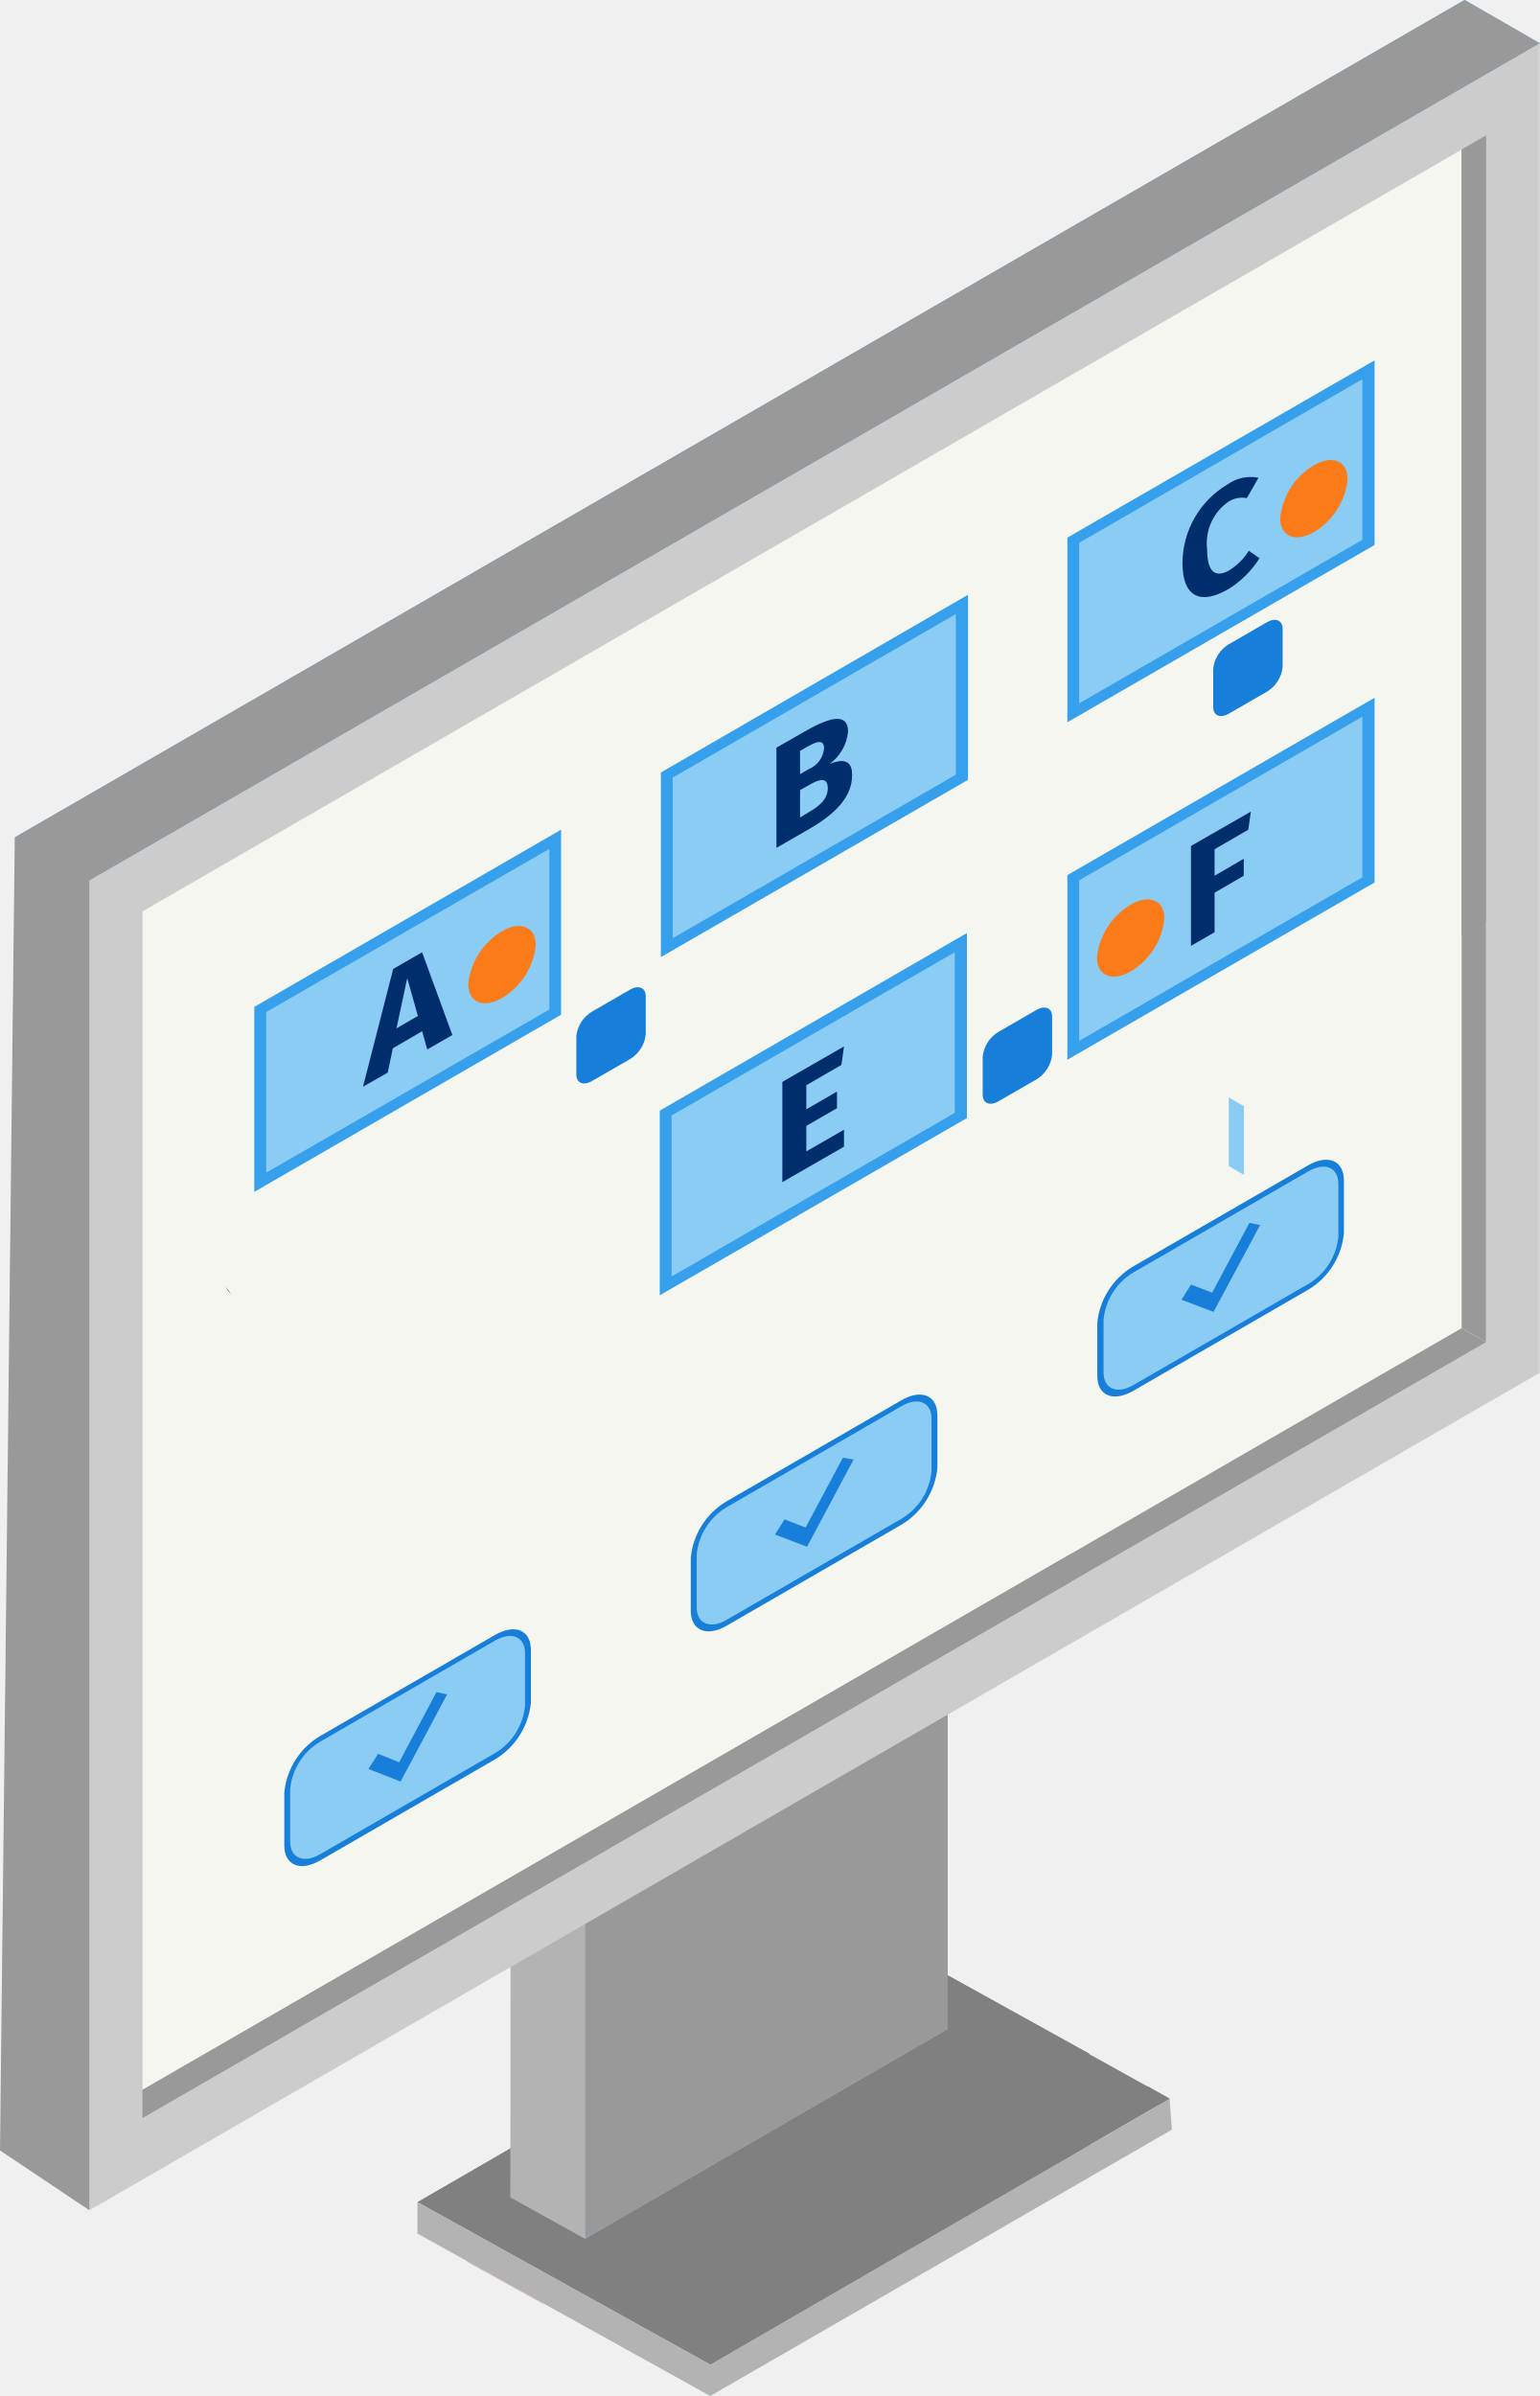
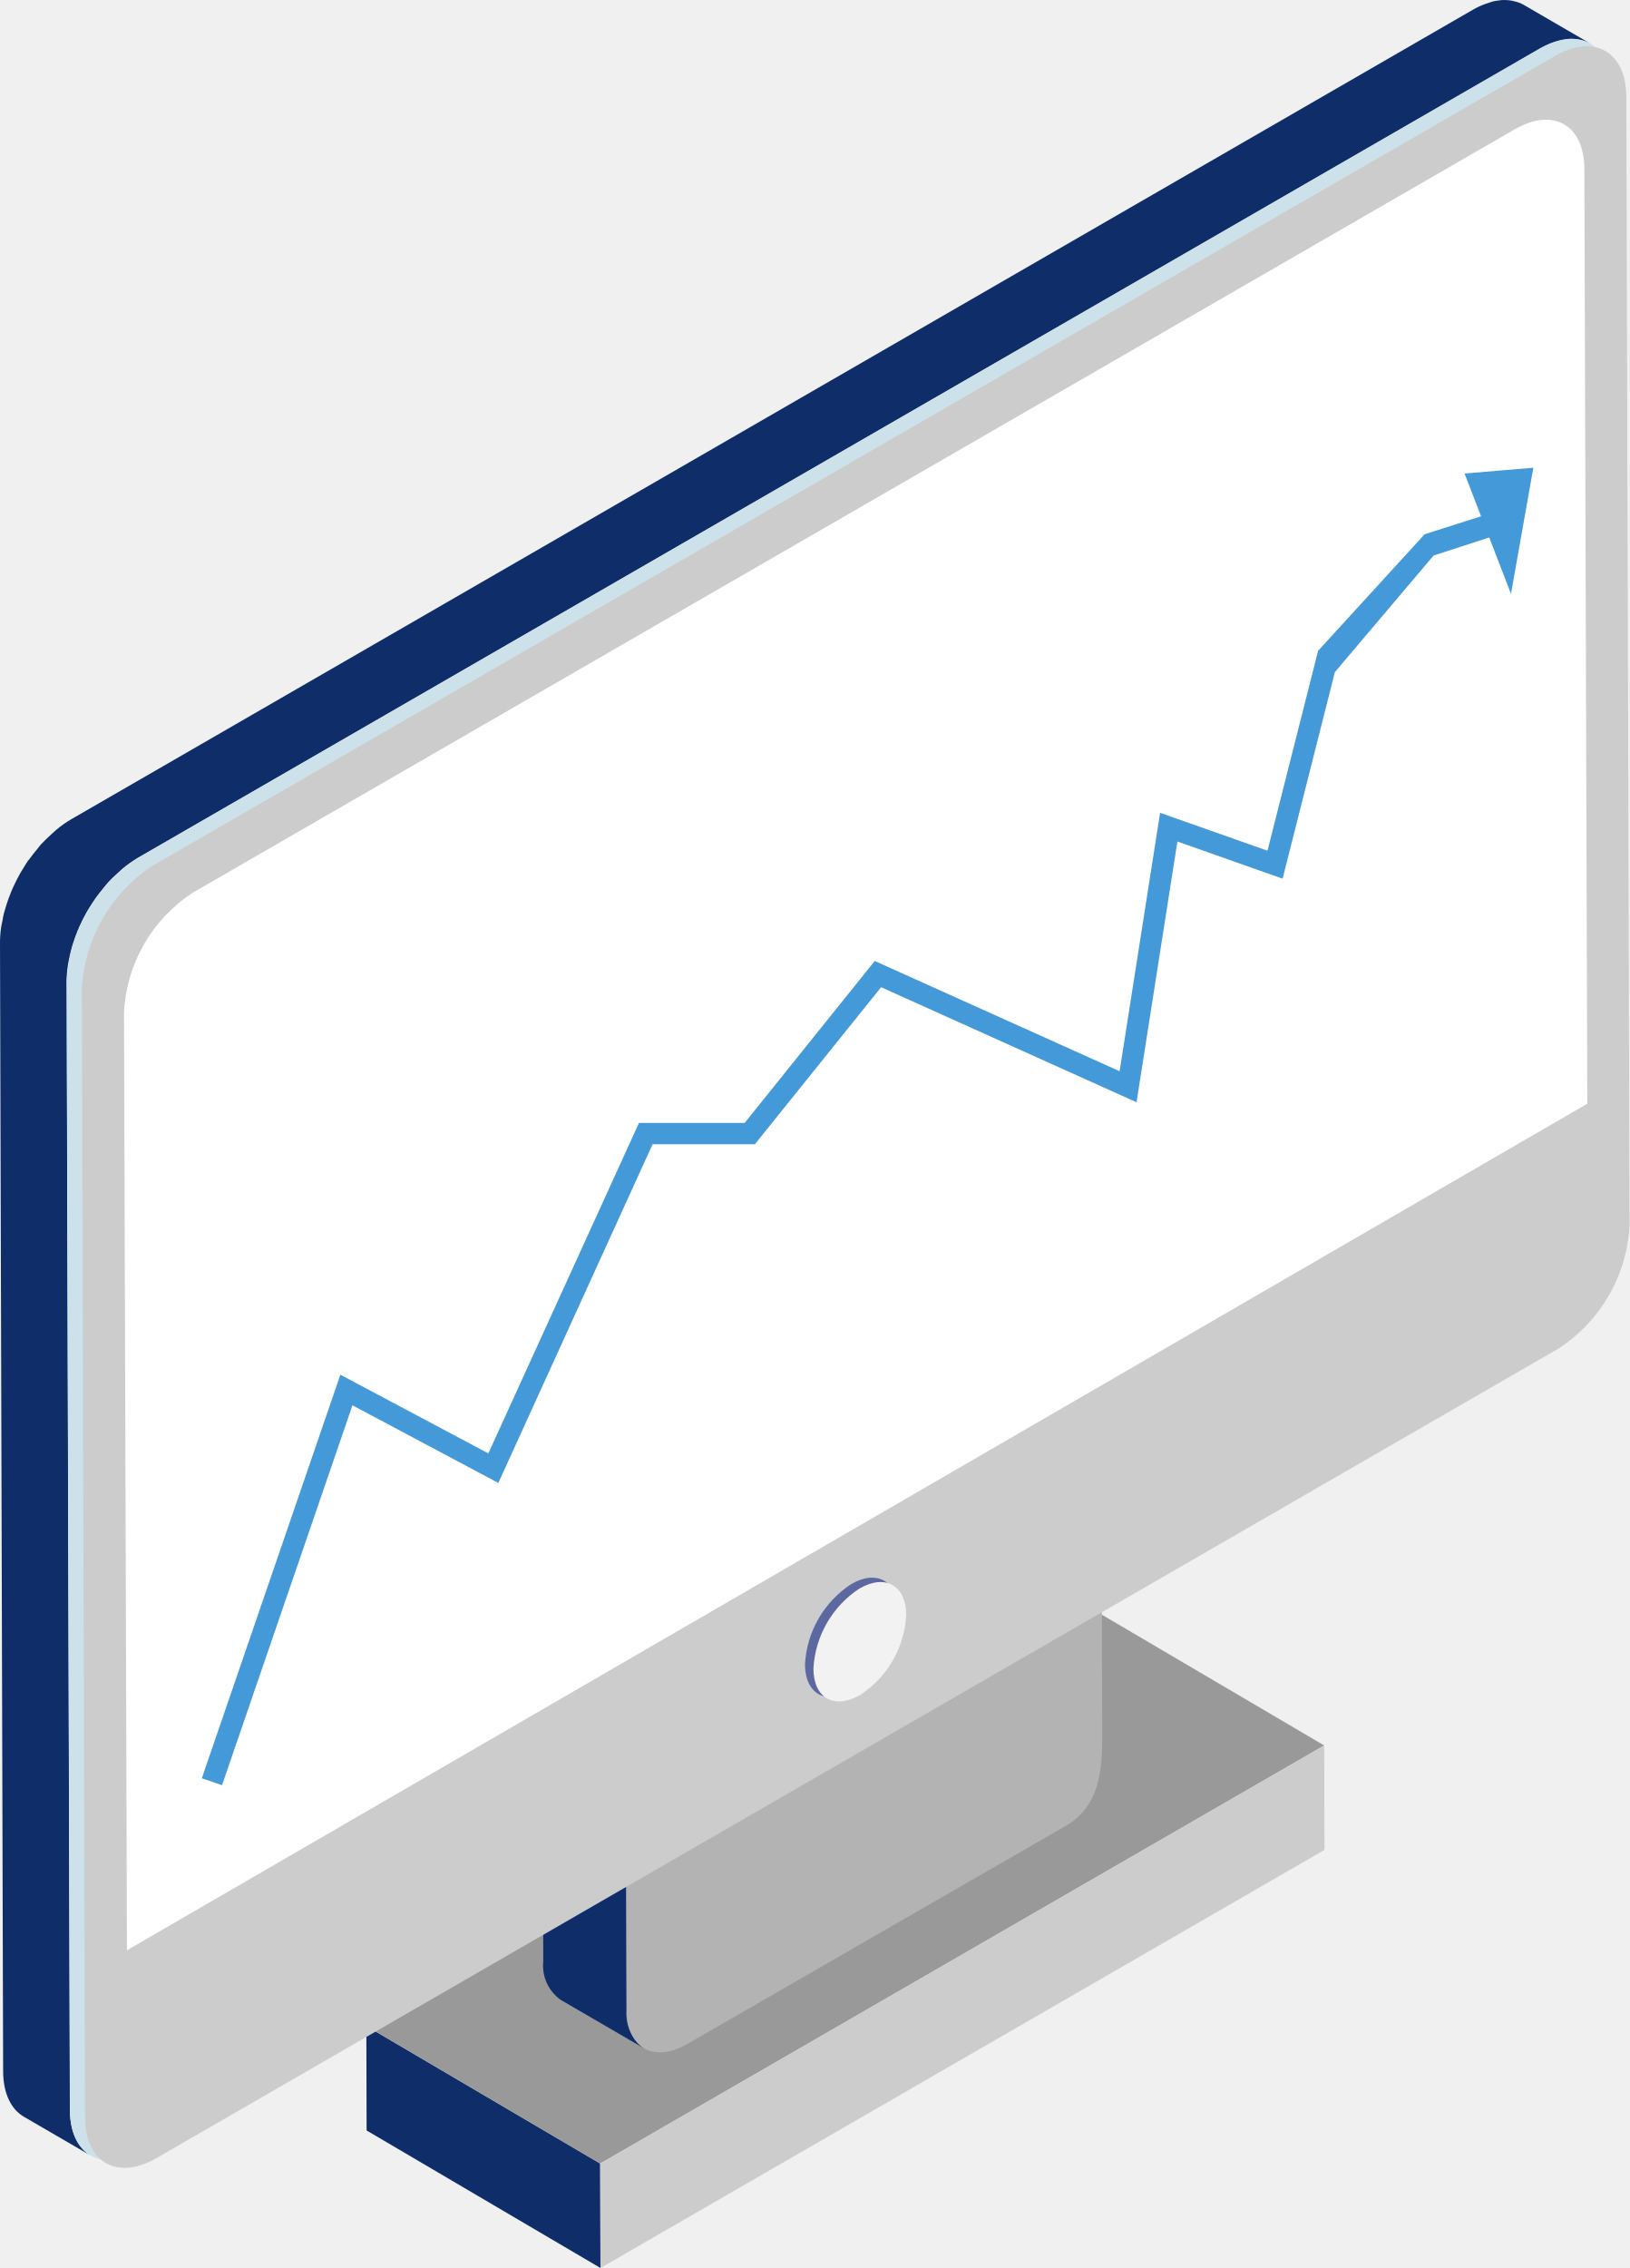
- <svg xmlns="http://www.w3.org/2000/svg" id="Layer_1" data-name="Layer 1" width="63.933" height="99.487" viewBox="0 0 63.933 99.487">
-   <g id="Group_2413" data-name="Group 2413">
-     <path id="Path_16944" data-name="Path 16944" d="M25.365,109.351,22.206,107.6l.031-.015,3.158,1.748-.031.015" transform="translate(-2.827 -13.697)" fill="#f1a5a5" />
-     <path id="Path_16945" data-name="Path 16945" d="M19.87,103.166,38.957,92.128,51.1,98.874,32.028,109.912,19.87,103.166" transform="translate(-2.53 -11.729)" fill="gray" />
-     <path id="Path_16946" data-name="Path 16946" d="M32.03,110.149,19.887,103.4l3.864-2.238V103.2l3.1,1.717h0l7.528-4.354L41.9,96.213V93.99l5.872,3.25-.736.429h0v.874l.782.46v2.024l-15.776,9.122M50.688,99.341l-.9-.521.4-.23.92.521-.414.245m-2.882-1.686h0" transform="translate(-2.532 -11.966)" fill="gray" />
-     <path id="Path_16947" data-name="Path 16947" d="M42.449,95.3l-7.528,4.354-7.528,4.354-3.1-1.717.015-15.454,15.04,6.746,3.1,1.717" transform="translate(-3.093 -11.055)" fill="#8bccf4" />
-     <path id="Path_16948" data-name="Path 16948" d="M27.394,104.608h0L42.449,95.9l-7.528,4.354-7.528,4.354m0,0-3.1-1.717V93.324l3.1-1.794v13.078" transform="translate(-3.093 -11.653)" fill="#b3b3b3" />
-     <path id="Path_16949" data-name="Path 16949" d="M42.9,94.258V78.635L27.846,87.344v15.623L42.9,94.258" transform="translate(-3.545 -10.011)" fill="#999" />
-     <path id="Path_16950" data-name="Path 16950" d="M32.028,111.523v1.3L19.87,106.08v-1.3l12.158,6.746" transform="translate(-2.53 -13.339)" fill="#8bccf4" />
-     <path id="Path_16951" data-name="Path 16951" d="M32.028,112.2v-1.3L19.87,104.15v1.3l2.07,1.15,3.158,1.748,6.93,3.848,19.165-11.054L51.1,99.858,32.028,110.9Z" transform="translate(-2.53 -12.713)" fill="#b3b3b3" />
-     <path id="Path_16952" data-name="Path 16952" d="M4.252,36.812,64.474,2.055V57.265L4.252,92.037V36.812" transform="translate(-0.541 -0.262)" fill="#ccc" />
-     <path id="Path_16953" data-name="Path 16953" d="M62.573,56.551,6.781,88.763v-50.1L62.573,6.448v50.1" transform="translate(-0.863 -0.821)" fill="#f4f6ef" />
-     <path id="Path_16954" data-name="Path 16954" d="M70.564,6.448v50.1l-1.012-.583V7.03l1.012-.583" transform="translate(-8.855 -0.821)" fill="#999" />
-     <path id="Path_16955" data-name="Path 16955" d="M69.552,39.671V7.03l1.012-.583V39.089l-1.012.583" transform="translate(-8.855 -0.821)" fill="#999" />
-     <path id="Path_16956" data-name="Path 16956" d="M6.781,94.822l54.78-31.629,1.012.583L6.781,95.987V94.822" transform="translate(-0.863 -8.045)" fill="#999" />
-     <path id="Path_16957" data-name="Path 16957" d="M6.781,97.354V96.188L45.34,73.927v1.165L6.781,97.354" transform="translate(-0.863 -9.411)" fill="#999" />
-     <path id="Path_16958" data-name="Path 16958" d="M.7,34.772,60.91,0l3.112,1.794L3.8,36.551.7,34.772" transform="translate(-0.089)" fill="#36a0ed" />
-     <path id="Path_16959" data-name="Path 16959" d="M3.71,36.551,63.933,1.794,60.821,0,.613,34.772l3.1,1.778h0V91.775L0,89.291.613,34.772" fill="#999" />
-     <path id="Path_16960" data-name="Path 16960" d="M24.845,47.157,12.1,54.516V46.835l12.741-7.359v7.681Z" transform="translate(-1.541 -5.026)" fill="#36a0ed" />
-     <path id="Path_16961" data-name="Path 16961" d="M12.667,53.835V47.166l11.759-6.777v6.669L12.667,53.835Z" transform="translate(-1.613 -5.142)" fill="#8bccf4" />
-     <path id="Path_16962" data-name="Path 16962" d="M44.2,35.984,31.447,43.343V35.677L44.2,28.3v7.681Z" transform="translate(-4.003 -3.603)" fill="#36a0ed" />
-     <path id="Path_16963" data-name="Path 16963" d="M32.009,42.677V36.008l11.759-6.792v6.669L32.009,42.677Z" transform="translate(-4.075 -3.719)" fill="#8bccf4" />
-     <path id="Path_16964" data-name="Path 16964" d="M63.546,24.812,50.79,32.172V24.506l12.756-7.359v7.666Z" transform="translate(-6.466 -2.183)" fill="#36a0ed" />
-     <path id="Path_16965" data-name="Path 16965" d="M51.352,31.5V24.834l11.759-6.792v6.669L51.352,31.5Z" transform="translate(-6.537 -2.297)" fill="#8bccf4" />
-     <path id="Path_16966" data-name="Path 16966" d="M44.15,52.076,31.394,59.435V51.769L44.15,44.395v7.681Z" transform="translate(-3.997 -5.652)" fill="#36a0ed" />
-     <path id="Path_16967" data-name="Path 16967" d="M31.957,58.77V52.085l11.759-6.777v6.669L31.957,58.77Z" transform="translate(-4.068 -5.768)" fill="#8bccf4" />
-     <path id="Path_16968" data-name="Path 16968" d="M63.546,40.87,50.79,48.229V40.563L63.546,33.2V40.87Z" transform="translate(-6.466 -4.227)" fill="#36a0ed" />
-     <path id="Path_16969" data-name="Path 16969" d="M51.352,47.561V40.892L63.111,34.1v6.669L51.352,47.561Z" transform="translate(-6.537 -4.341)" fill="#8bccf4" />
-     <path id="Path_16970" data-name="Path 16970" d="M29.662,49.951l-1.594.92c-.353.2-.644.077-.644-.276V49a1.358,1.358,0,0,1,.644-1.012l1.594-.92c.353-.2.644-.077.644.276v1.594a1.358,1.358,0,0,1-.644,1.012Z" transform="translate(-3.491 -5.98)" fill="#177fda" />
-     <path id="Path_16971" data-name="Path 16971" d="M49,50.917l-1.594.92c-.353.2-.644.077-.644-.276V49.967a1.358,1.358,0,0,1,.644-1.012L49,48.035c.353-.2.644-.077.644.276v1.594A1.358,1.358,0,0,1,49,50.917Z" transform="translate(-5.954 -6.103)" fill="#177fda" />
-     <path id="Path_16972" data-name="Path 16972" d="M59.967,32.471l-1.594.92c-.353.2-.644.077-.644-.276V31.52a1.358,1.358,0,0,1,.644-1.012l1.594-.92c.353-.2.644-.077.644.276v1.594a1.358,1.358,0,0,1-.644,1.012Z" transform="translate(-7.349 -3.755)" fill="#177fda" />
-     <path id="Path_16973" data-name="Path 16973" d="M19.554,47.961l-.445-1.579-.445,2.085.874-.506h0Zm.169.629-1.211.705L18.3,50.306l-1.027.583L18.527,46l1.2-.69,1.257,3.434-1.043.6-.215-.767h0Z" transform="translate(-2.199 -5.768)" fill="#002e6d" />
-     <path id="Path_16974" data-name="Path 16974" d="M39.077,37.072c0-.414-.291-.4-.721-.153l-.429.245V38.3l.353-.215c.46-.261.8-.552.8-1.012Zm-1.15-1.533V36.5l.368-.215a1.014,1.014,0,0,0,.629-.859c0-.337-.23-.337-.705-.061l-.291.169Zm2.162,1c0,.951-.767,1.656-1.809,2.254l-1.334.767V35.4l1.181-.675c1.119-.644,1.794-.751,1.794.015a1.878,1.878,0,0,1-.767,1.334c.46-.184.935-.23.935.445h0Z" transform="translate(-4.704 -4.355)" fill="#002e6d" />
-     <path id="Path_16975" data-name="Path 16975" d="M59.412,22.743l-.475.828a1.065,1.065,0,0,0-.751.138,2.1,2.1,0,0,0-.9,1.962c0,1.012.368,1.211.92.9a2.568,2.568,0,0,0,.813-.813l.445.307a4.02,4.02,0,0,1-1.3,1.288c-1.135.659-1.9.337-1.9-1.089A3.815,3.815,0,0,1,58.139,23a1.643,1.643,0,0,1,1.273-.276h0Z" transform="translate(-7.161 -2.888)" fill="#002e6d" />
-     <path id="Path_16976" data-name="Path 16976" d="M39.68,50.555l-1.457.843v1l1.273-.736v.69l-1.273.736v1.058l1.564-.9v.705l-2.56,1.472V51.26l2.56-1.472-.107.767Z" transform="translate(-4.739 -6.338)" fill="#002e6d" />
-     <path id="Path_16977" data-name="Path 16977" d="M56.675,40.041l2.484-1.426-.107.751-1.4.813v1.1l1.211-.705v.705l-1.211.705v1.64l-.981.567V40.041Z" transform="translate(-7.215 -4.916)" fill="#002e6d" />
-     <path id="Path_16978" data-name="Path 16978" d="M13.528,86.5V84.3a3.058,3.058,0,0,1,1.487-2.346l7.267-4.2c.828-.475,1.487-.2,1.487.629v2.192a3.1,3.1,0,0,1-1.487,2.346l-7.267,4.2c-.828.475-1.487.2-1.487-.629Z" transform="translate(-1.722 -9.87)" fill="#177fda" />
-     <path id="Path_16979" data-name="Path 16979" d="M15.05,86.9c-.69.4-1.242.153-1.242-.521V84.191a2.569,2.569,0,0,1,1.242-1.962l7.267-4.2c.69-.4,1.242-.153,1.242.521v2.192A2.569,2.569,0,0,1,22.318,82.7L15.05,86.9Z" transform="translate(-1.758 -9.909)" fill="#8bccf4" />
-     <path id="Path_16980" data-name="Path 16980" d="M32.87,75.324V73.131a3.058,3.058,0,0,1,1.487-2.346l7.267-4.2c.828-.475,1.487-.2,1.487.629v2.192a3.1,3.1,0,0,1-1.487,2.346l-7.267,4.2c-.828.475-1.487.2-1.487-.629Z" transform="translate(-4.185 -8.447)" fill="#177fda" />
-     <path id="Path_16981" data-name="Path 16981" d="M34.393,75.749c-.69.4-1.242.153-1.242-.521V73.035a2.569,2.569,0,0,1,1.242-1.962l7.267-4.2c.69-.4,1.242-.153,1.242.521v2.192a2.569,2.569,0,0,1-1.242,1.962l-7.267,4.2Z" transform="translate(-4.22 -8.489)" fill="#8bccf4" />
-     <path id="Path_16982" data-name="Path 16982" d="M52.213,64.15V61.958A3.058,3.058,0,0,1,53.7,59.612l7.267-4.2c.828-.475,1.487-.2,1.487.629v2.192a3.058,3.058,0,0,1-1.487,2.346l-7.267,4.2c-.828.475-1.487.2-1.487-.629h0Z" transform="translate(-6.647 -7.025)" fill="#177fda" />
-     <path id="Path_16983" data-name="Path 16983" d="M53.753,64.575c-.69.4-1.242.153-1.242-.521V61.862A2.569,2.569,0,0,1,53.753,59.9l7.267-4.2c.69-.4,1.242-.153,1.242.521v2.192a2.569,2.569,0,0,1-1.242,1.962l-7.267,4.2h0Z" transform="translate(-6.685 -7.066)" fill="#8bccf4" />
-     <path id="Path_16984" data-name="Path 16984" d="M18.867,84.225,17.533,83.7l.4-.629.874.353,1.548-2.913.445.092-1.932,3.618Z" transform="translate(-2.232 -10.25)" fill="#177fda" />
-     <path id="Path_16985" data-name="Path 16985" d="M38.209,73.054l-1.334-.506.4-.629.874.337,1.548-2.9.445.077-1.932,3.618Z" transform="translate(-4.695 -8.83)" fill="#177fda" />
-     <path id="Path_16986" data-name="Path 16986" d="M57.552,61.881l-1.334-.506.4-.629.874.337,1.548-2.9.445.092-1.932,3.6Z" transform="translate(-7.157 -7.408)" fill="#177fda" />
-     <path id="Path_16987" data-name="Path 16987" d="M25.084,44.858a2.9,2.9,0,0,1-1.4,2.192c-.767.445-1.4.184-1.4-.583a2.9,2.9,0,0,1,1.4-2.192c.767-.445,1.4-.184,1.4.583Z" transform="translate(-2.838 -5.609)" fill="#fa7b17" />
-     <path id="Path_16988" data-name="Path 16988" d="M63.717,22.687a2.9,2.9,0,0,1-1.4,2.192c-.767.445-1.4.184-1.4-.583a2.9,2.9,0,0,1,1.4-2.192c.767-.445,1.4-.184,1.4.583Z" transform="translate(-7.756 -2.786)" fill="#fa7b17" />
-     <path id="Path_16989" data-name="Path 16989" d="M55,43.593a2.9,2.9,0,0,1-1.4,2.192c-.767.445-1.4.184-1.4-.583a2.9,2.9,0,0,1,1.4-2.192c.767-.445,1.4-.184,1.4.583Z" transform="translate(-6.647 -5.448)" fill="#fa7b17" />
-     <path id="Path_16990" data-name="Path 16990" d="M10.964,61.547a2.094,2.094,0,0,0-.23-.322,2.094,2.094,0,0,0,.23.322Z" transform="translate(-1.367 -7.794)" fill="#002e6d" />
-     <path id="Path_16991" data-name="Path 16991" d="M59.1,55.432l-.629-.368V52.213l.629.368v2.852" transform="translate(-7.443 -6.647)" fill="#8bccf4" />
+ <svg xmlns="http://www.w3.org/2000/svg" width="150.641" height="209.632" viewBox="0 0 150.641 209.632">
+   <g id="Layer_1" data-name="Layer 1" transform="translate(0.01 0.012)">
+     <g id="Group_2428" data-name="Group 2428" transform="translate(-0.01 -0.012)">
+       <path id="Path_17455" data-name="Path 17455" d="M60.186,235.526,38.566,222.814l-.026-9.654,21.619,12.712.026,9.654Z" transform="translate(-4.675 -25.894)" fill="#0f2d69" />
+       <path id="Path_17456" data-name="Path 17456" d="M60.159,220.526,38.54,207.814l66.931-38.644,21.619,12.712L60.159,220.526Z" transform="translate(-4.675 -20.548)" fill="#999" />
+       <path id="Path_17457" data-name="Path 17457" d="M130.081,183.64l.026,9.654L63.176,231.938l-.026-9.654,66.931-38.644Z" transform="translate(-7.666 -22.307)" fill="#ccc" />
+       <path id="Path_17458" data-name="Path 17458" d="M99.451,157.028c-1.01-.589-2.407-.5-3.953.4l-36.87,21.285a3.376,3.376,0,0,0-1.529,2.662l.053,18.949a3.865,3.865,0,0,0,1.625,3.558l7.7,4.48a3.894,3.894,0,0,1-1.625-3.558L64.8,185.825a3.337,3.337,0,0,1,1.5-2.609l36.9-21.3a3.9,3.9,0,0,1,3.953-.387l-7.713-4.48h0Z" transform="translate(-6.93 -19.027)" fill="#0f2d69" />
+       <path id="Path_17459" data-name="Path 17459" d="M109.829,158.97l.061,20.714c.009,3.514-.325,6.632-3.4,8.407L71.5,208.252c-3.075,1.775-5.57.334-5.578-3.18L65.87,186.1a3.337,3.337,0,0,1,1.5-2.609l42.457-24.509h0Z" transform="translate(-7.996 -19.309)" fill="#b3b3b3" />
+       <path id="Path_17460" data-name="Path 17460" d="M144.815,3.609l.105-.018a4.089,4.089,0,0,1,.993.053l.22.044a3.553,3.553,0,0,1,.87.325L140.836.429a2.96,2.96,0,0,0-.87-.325l-.22-.053A4.089,4.089,0,0,0,138.754,0l-.105.018a4.652,4.652,0,0,0-.659.105l-.343.114-.316.105a6.892,6.892,0,0,0-1.195.553L6.57,75.714a9.892,9.892,0,0,0-1.4.993l-.439.4c-.29.264-.58.536-.861.835l-.114.114-.36.457c-.228.272-.457.553-.668.852l-.158.193c-.193.29-.378.589-.553.887l-.132.211c-.264.466-.5.94-.72,1.423l-.167.4c-.149.36-.281.729-.4,1.1l-.141.474-.105.351c-.061.237-.1.474-.141.712l-.1.483A9.578,9.578,0,0,0-.01,87.09L.28,191.409c0,2.082.738,3.54,1.924,4.234l6.167,3.584c-1.186-.685-1.915-2.152-1.924-4.234l-.3-104.319a9.578,9.578,0,0,1,.123-1.485l.088-.483c.07-.351.149-.7.246-1.063l.141-.474c.114-.369.255-.729.4-1.1l.167-.4c.22-.483.457-.966.72-1.423l.132-.211c.22-.369.457-.729.7-1.081.211-.29.439-.571.668-.852.158-.193.307-.4.474-.58.272-.3.571-.571.861-.835l.439-.4a10.424,10.424,0,0,1,1.4-.993l129.61-74.8a7.548,7.548,0,0,1,1.195-.553l.316-.105a5.482,5.482,0,0,1,.993-.22h0Z" transform="translate(0.01 0.012)" fill="#0f2d69" />
+       <path id="Path_17461" data-name="Path 17461" d="M143.173,4.975c3.646-2.1,6.606-.422,6.615,3.769l.3,104.319a14.454,14.454,0,0,1-6.571,11.376L13.924,199.258c-3.646,2.1-6.606.422-6.615-3.769L7.01,91.171a14.484,14.484,0,0,1,6.571-11.385L143.173,4.975Z" transform="translate(-0.843 -0.484)" fill="#cce1ea" />
+       <path id="Path_17462" data-name="Path 17462" d="M144.763,5.765c3.646-2.1,6.606-.422,6.615,3.769l.3,104.319a14.454,14.454,0,0,1-6.571,11.376L15.514,200.048c-3.646,2.1-6.606.422-6.615-3.769L8.6,91.97a14.484,14.484,0,0,1,6.571-11.385L144.763,5.765Z" transform="translate(-1.036 -0.58)" fill="#ccc" />
+       <path id="Path_17463" data-name="Path 17463" d="M141.64,13.45,19.4,84.027A14.038,14.038,0,0,0,13.04,95.06l.272,86.723,135-78.246-.272-86.415c-.009-4.059-2.881-5.7-6.4-3.663h0Z" transform="translate(-1.576 -1.519)" fill="#fff" />
+       <path id="Path_17464" data-name="Path 17464" d="M88.978,166.578a9.468,9.468,0,0,0-4.278,7.406c0,2.732,1.924,3.83,4.3,2.451a9.381,9.381,0,0,0,4.278-7.406c0-2.706-1.924-3.83-4.3-2.451h0Z" transform="translate(-10.284 -20.162)" fill="#5c68a0" />
+       <path id="Path_17465" data-name="Path 17465" d="M89.868,167.029a9.447,9.447,0,0,0-4.278,7.414c0,2.732,1.924,3.821,4.3,2.451a9.4,9.4,0,0,0,4.278-7.406c0-2.706-1.924-3.83-4.3-2.451h0Z" transform="translate(-10.393 -20.217)" fill="#f2f2f3" />
+       <path id="Path_17466" data-name="Path 17466" d="M23.1,171.582l-1.871-.641,12.808-37.3,13.678,7.274L61.64,110.37h9.769L83.435,95.4l22.638,10.19,3.742-23.886,9.927,3.505,4.682-18.483,9.848-10.77c1.836-.589,3.681-1.168,5.517-1.757l.685,1.977c-1.792.58-3.584,1.168-5.376,1.748q-4.559,5.389-9.127,10.779l-4.832,19.089-9.725-3.435-3.777,24.1L84.023,97.825,72.357,112.337H62.9L48.638,143.646l-13.485-7.177L23.1,171.573Z" transform="translate(-2.571 -6.576)" fill="#4499d8" />
+       <path id="Path_17467" data-name="Path 17467" d="M154.11,49.736,158.4,60.857,160.47,49.2Z" transform="translate(-18.72 -5.969)" fill="#4499d8" />
+     </g>
  </g>
</svg>
